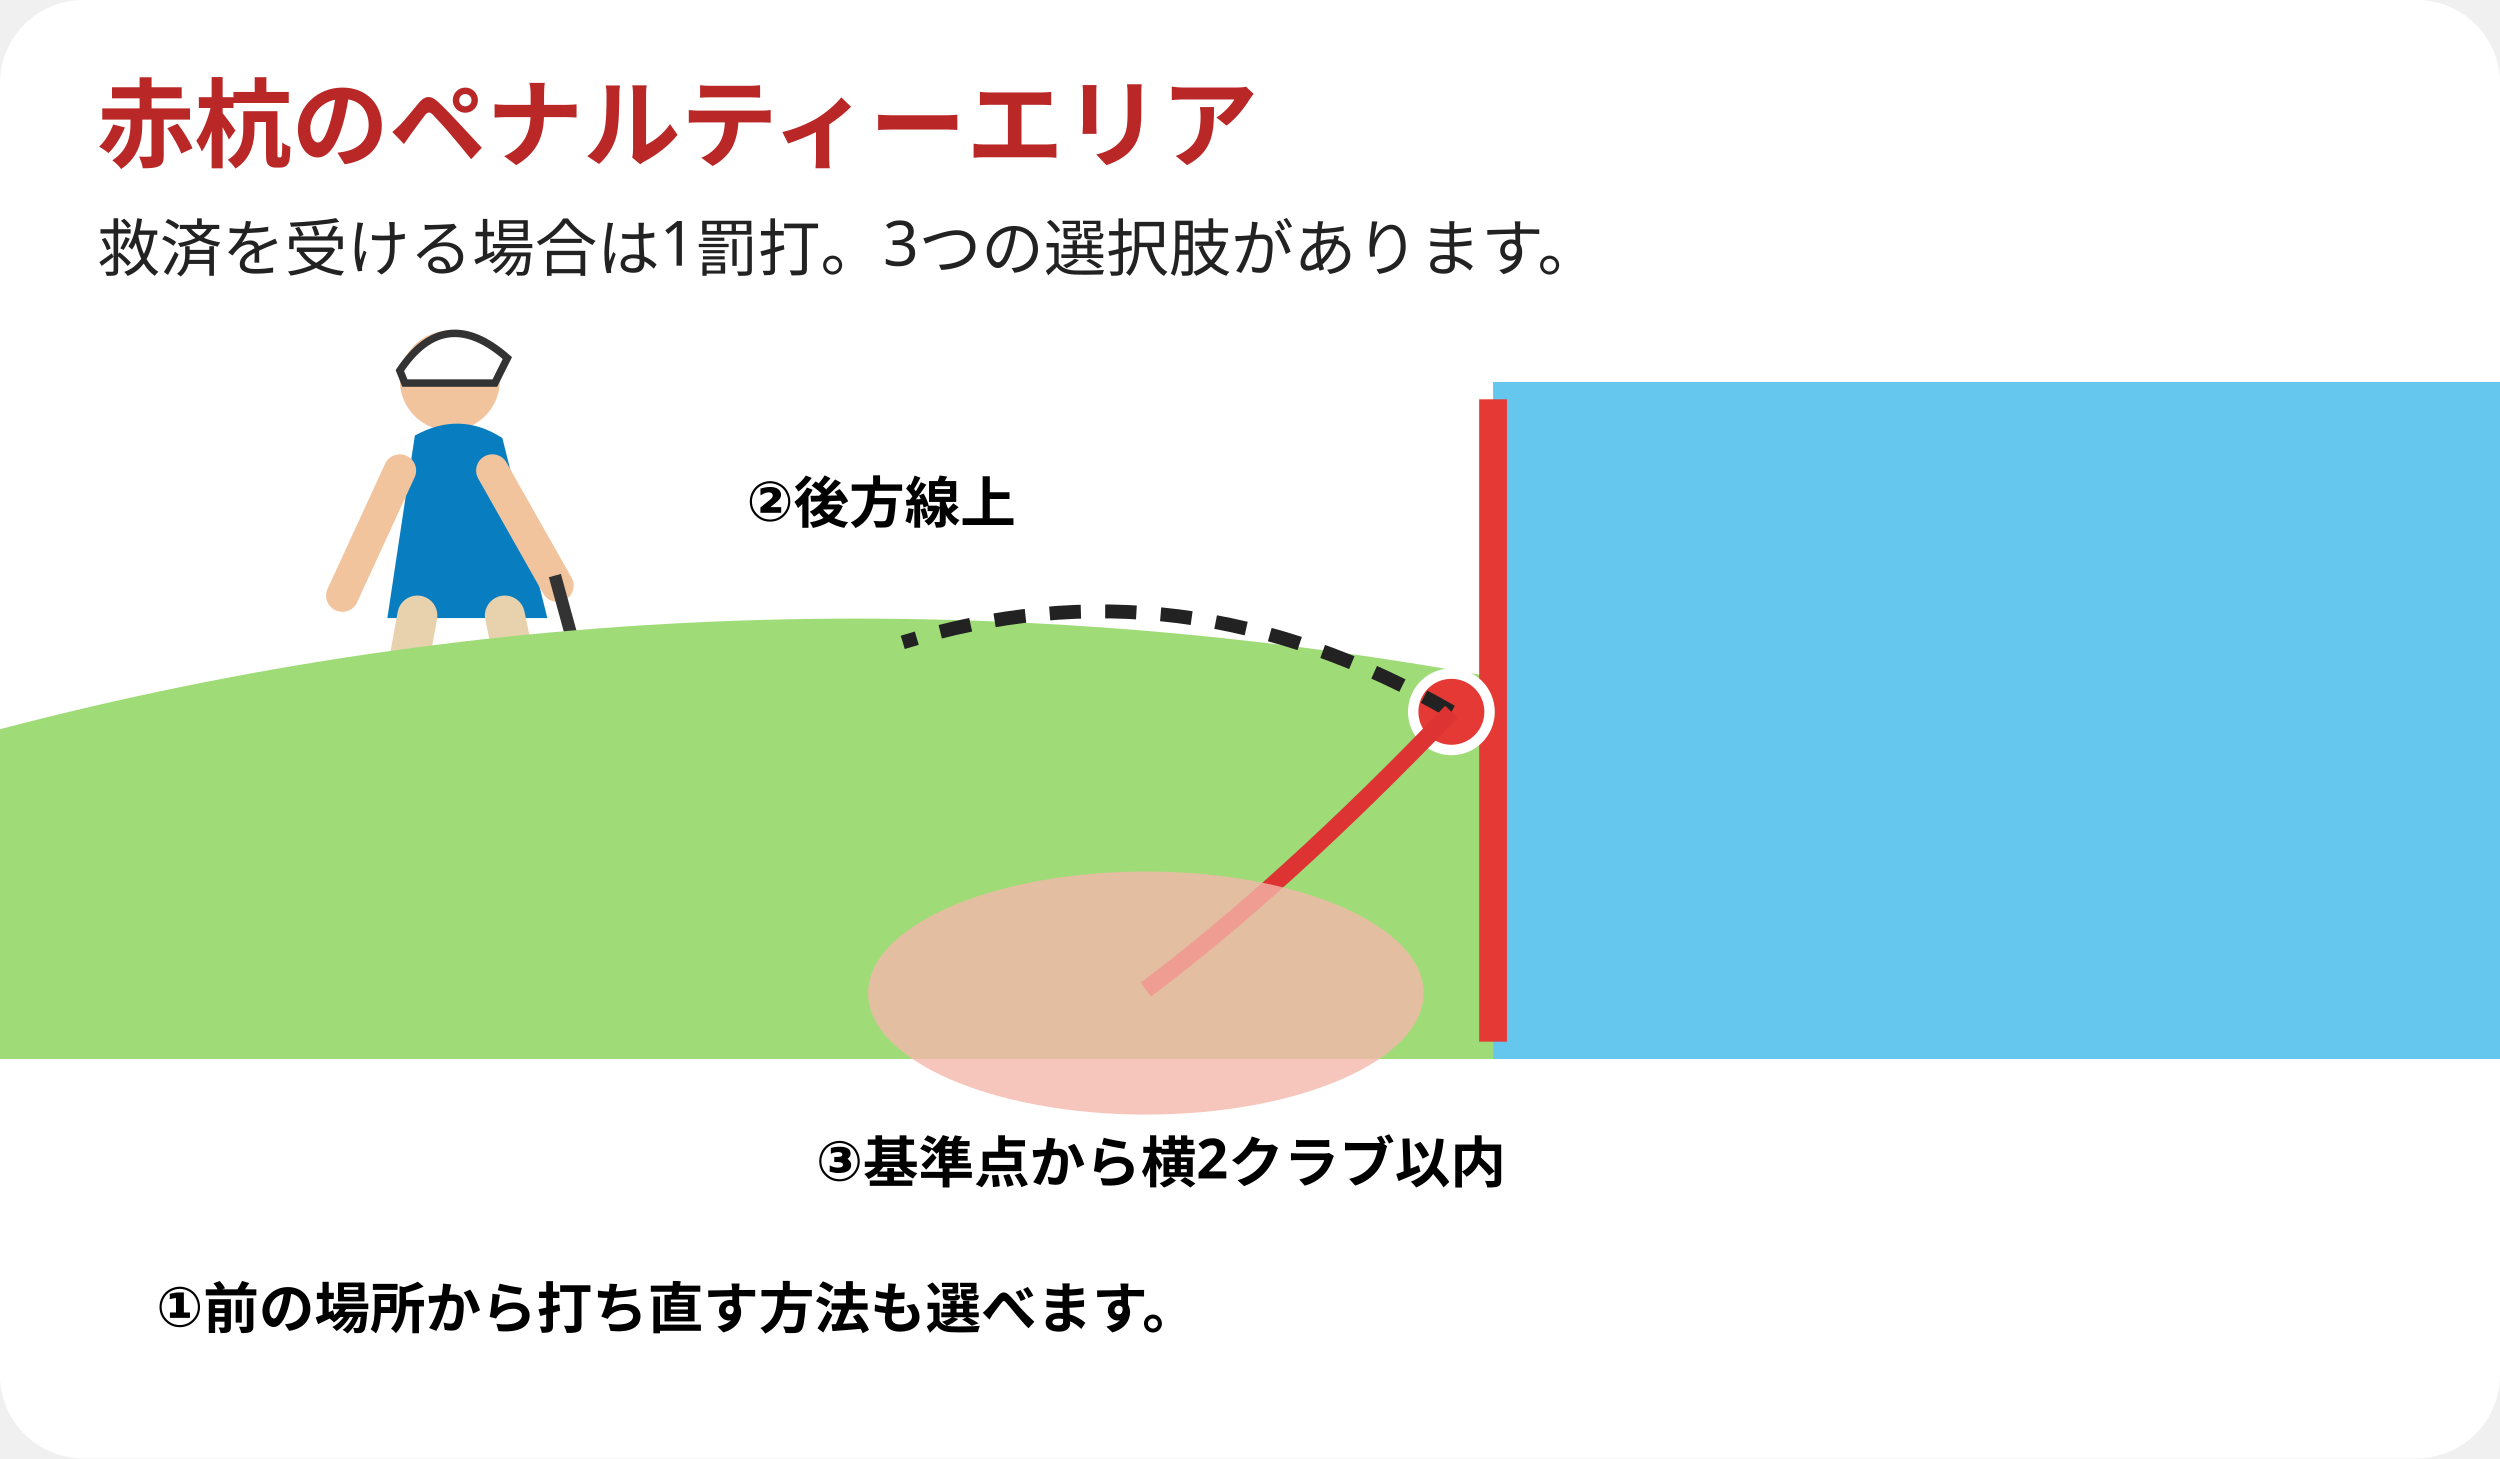
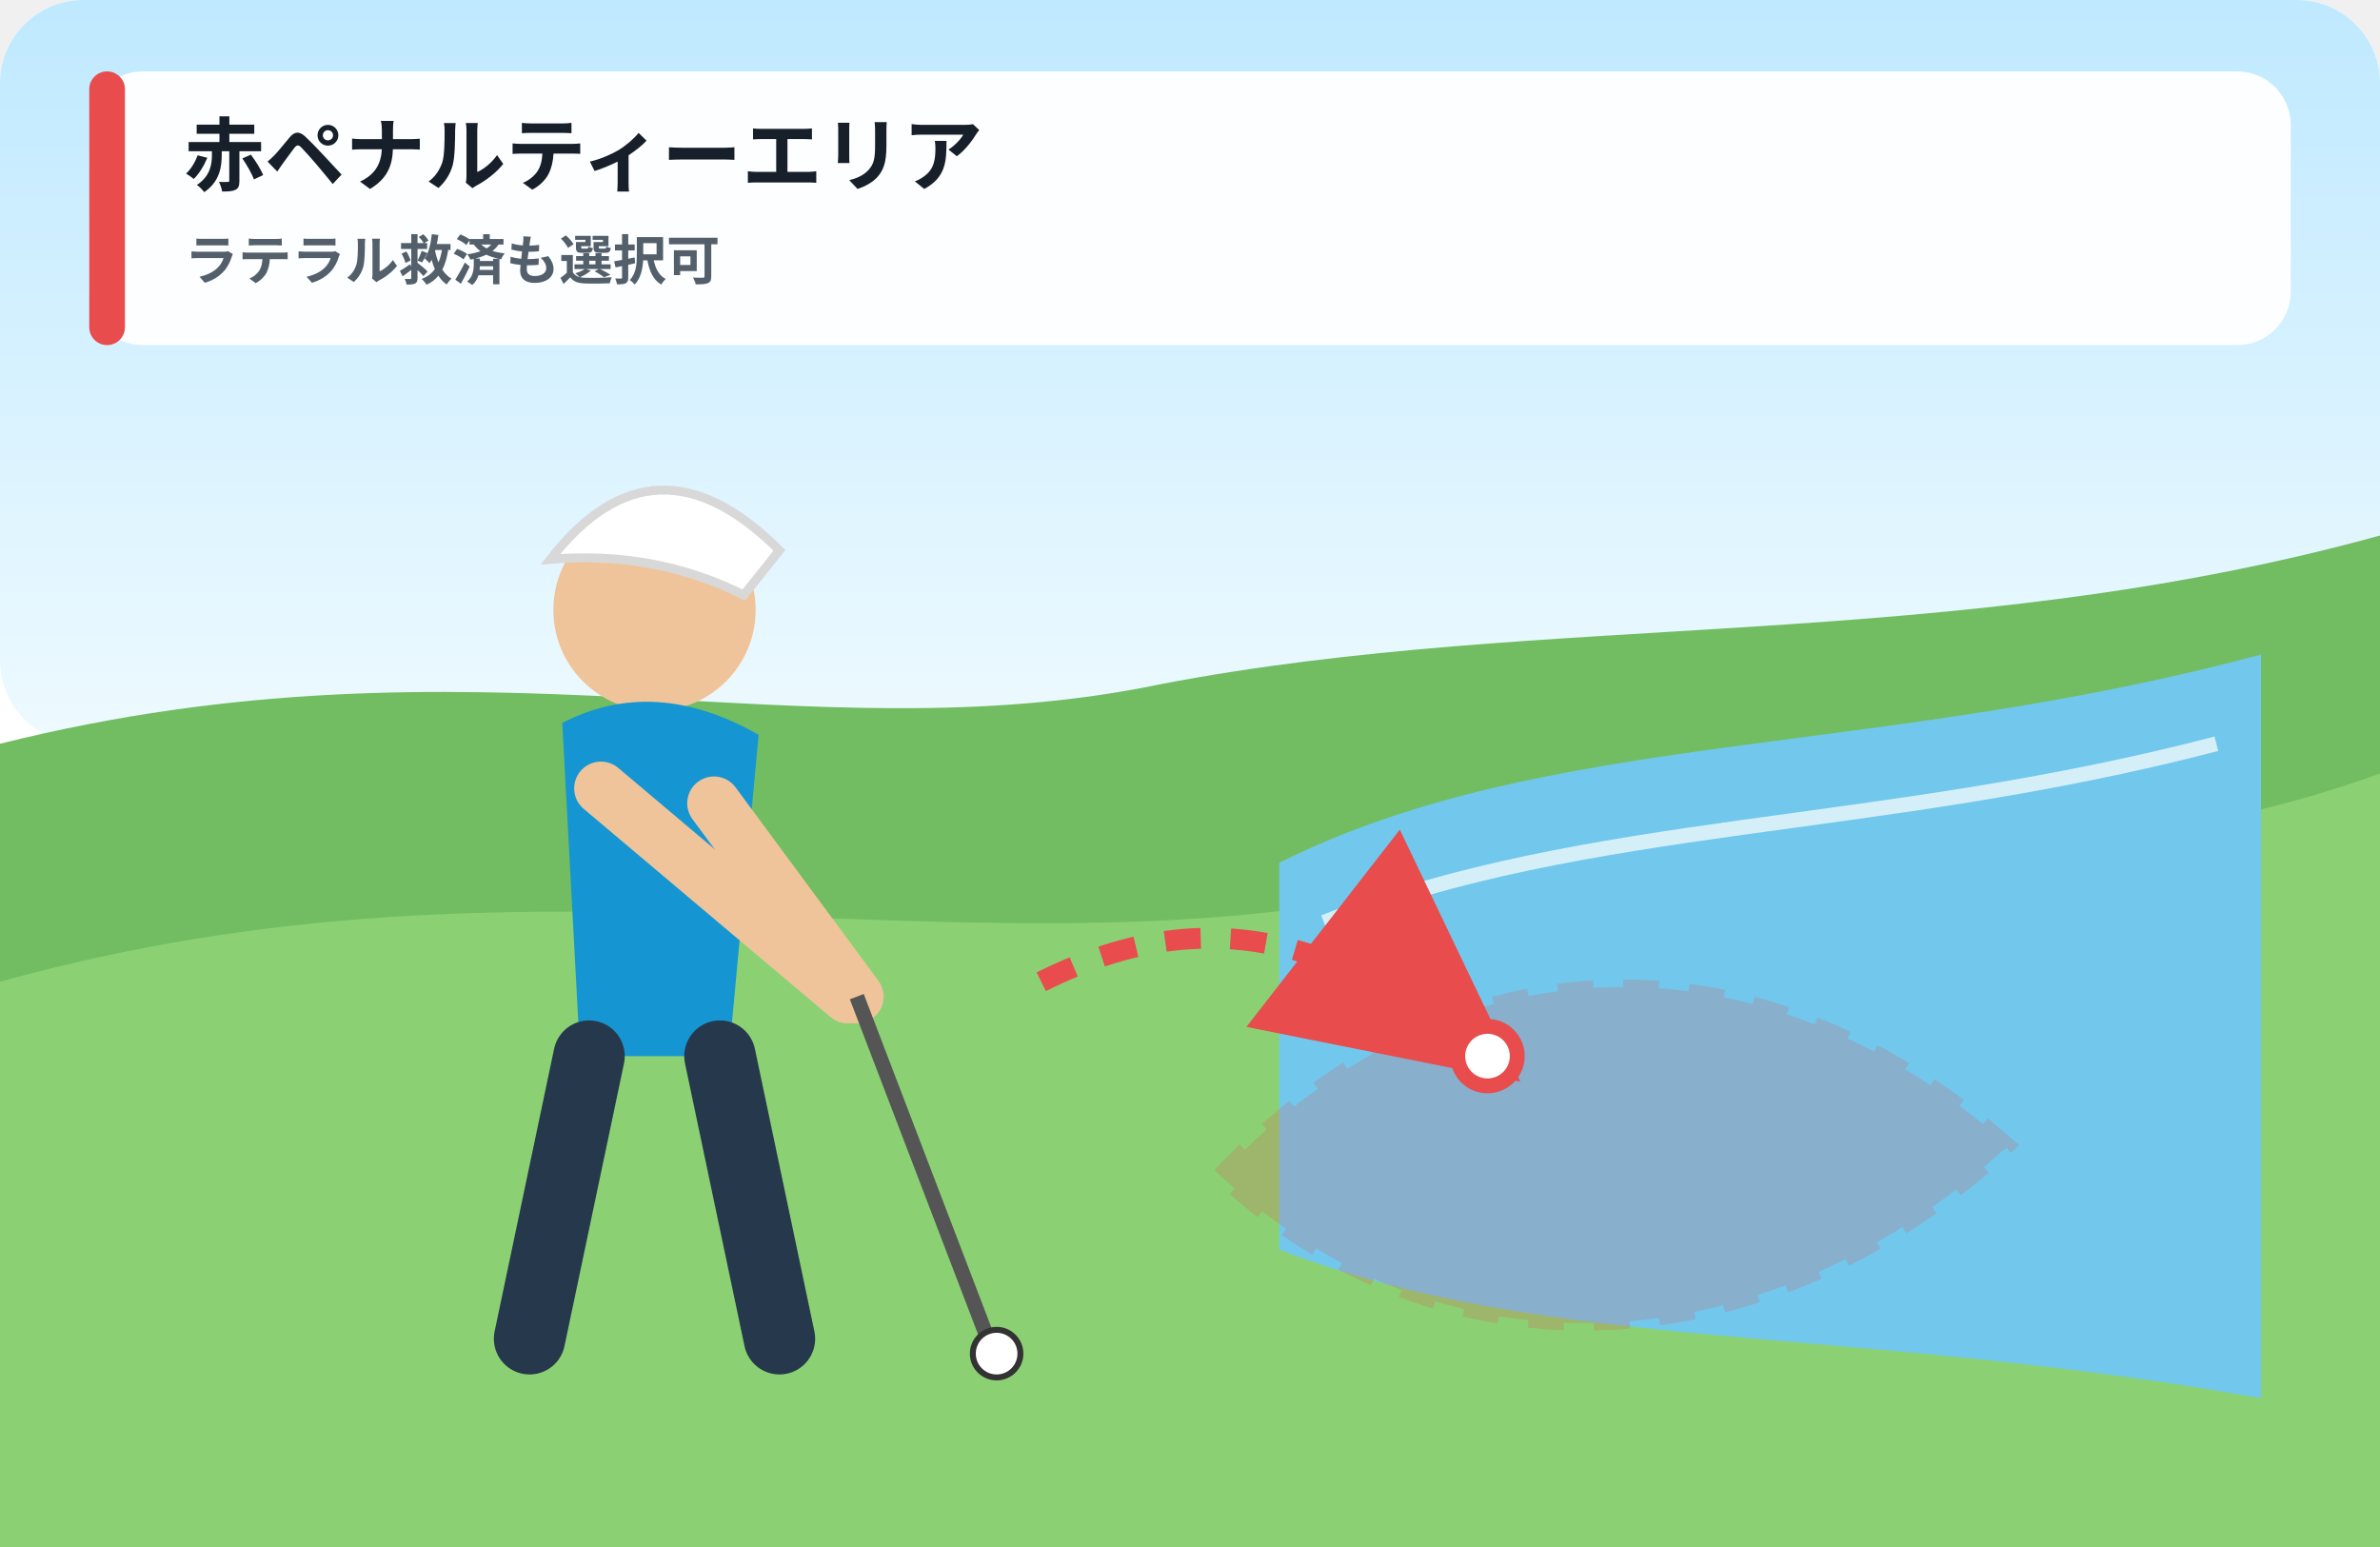
- <svg xmlns="http://www.w3.org/2000/svg" data-approved-style="20260921" viewBox="0 0 720 420">
-   <rect width="720" height="420" rx="24" fill="#fff" />
-   <g data-style="unified-golfer" transform="translate(95 88) scale(.72)">
-     <circle cx="48" cy="30" r="20" fill="#f2c49d" />
-     <path d="M28 26q18-27 43-5l-5 10H30z" fill="#fff" stroke="#333" stroke-width="3" />
-     <path d="M34 52q18-10 35 1l18 72H23z" fill="#087ec1" />
-     <path d="M28 66L5 116M65 66L91 112" stroke="#f2c49d" stroke-width="13" stroke-linecap="round" />
-     <path d="M35 124L23 190M70 124L84 190" stroke="#e8d1ad" stroke-width="16" stroke-linecap="round" />
-     <path d="M7 190h35M70 190h36" stroke="#fff" stroke-width="12" stroke-linecap="round" />
-     <path d="M90 108L112 188" stroke="#333" stroke-width="5" />
+ <svg xmlns="http://www.w3.org/2000/svg" viewBox="0 0 800 520">
+   <defs>
+     <linearGradient id="sky" x2="0" y2="1">
+       <stop stop-color="#bfe9ff" />
+       <stop offset="1" stop-color="#eefaff" />
+     </linearGradient>
+     <marker id="arrow" markerWidth="12" markerHeight="12" refX="10" refY="6" orient="auto">
+       <path d="M0 0L12 6L0 12Z" fill="#e84c4c" />
+     </marker>
+   </defs>
+   <rect width="800" height="520" rx="28" fill="#fff" />
+   <rect width="800" height="250" rx="28" fill="url(#sky)" />
+   <path d="M0 250 C160 210 270 255 390 230 C520 205 655 220 800 180 L800 520 L0 520Z" fill="#72bd62" />
+   <path d="M0 330 C180 280 320 330 470 300 C600 275 690 300 800 260 L800 520 L0 520Z" fill="#8bd174" />
+   <path d="M430 290 C520 245 630 255 760 220 L760 470 C620 445 520 455 430 420Z" fill="#71c8ec" />
+   <path d="M445 310 C535 275 630 280 745 250" fill="none" stroke="#fff" stroke-width="5" opacity=".7" />
+   <path d="M410 395 C485 315 590 310 675 385 C600 455 490 470 410 395Z" fill="#e84c4c" opacity=".20" stroke="#e84c4c" stroke-width="5" stroke-dasharray="12 10" />
+   <g transform="translate(220 205)">
+     <circle cx="0" cy="0" r="34" fill="#f0c49a" />
+     <path d="M-35 -17 Q0 -62 42 -20 L30 -5 Q0 -20 -35 -17Z" fill="#fff" stroke="#d8d8d8" stroke-width="3" />
+     <path d="M-31 38 Q0 22 35 42 L25 150 L-25 150Z" fill="#1596d2" />
+     <path d="M-22 150 L-42 245" stroke="#26384b" stroke-width="24" stroke-linecap="round" />
+     <path d="M22 150 L42 245" stroke="#26384b" stroke-width="24" stroke-linecap="round" />
+     <path d="M-18 60 L65 130" stroke="#f0c49a" stroke-width="18" stroke-linecap="round" />
+     <path d="M20 65 L68 130" stroke="#f0c49a" stroke-width="18" stroke-linecap="round" />
+     <line x1="68" y1="130" x2="112" y2="245" stroke="#555" stroke-width="5" />
+     <circle cx="115" cy="250" r="8" fill="#fff" stroke="#333" stroke-width="2" />
  </g>
-   <text x="28" y="46" font-family="sans-serif" font-size="28" font-weight="700" fill="#b92727">赤杭のペナルティーエリア</text>
-   <text x="28" y="78" font-family="sans-serif" font-size="18" fill="#222">救済を受ける場合は1罰打。3つの選択肢があります。</text>
-   <path d="M0 210Q210 155 430 195V305H0Z" fill="#9fdc78" />
-   <path d="M430 110H720V305H430Z" fill="#65c7ee" />
-   <line x1="430" y1="115" x2="430" y2="300" stroke="#e53935" stroke-width="8" />
-   <circle cx="418" cy="205" r="11" fill="#e53935" stroke="#fff" stroke-width="3" />
-   <path d="M418 205 Q340 160 260 185" fill="none" stroke="#222" stroke-width="4" stroke-dasharray="9 7" />
-   <text x="215" y="150" font-family="sans-serif" font-size="16" font-weight="700">②後方線上</text>
-   <path d="M418 205 Q370 255 330 285" fill="none" stroke="#d33" stroke-width="5" />
-   <ellipse cx="330" cy="286" rx="80" ry="35" fill="#f4b7aa" opacity=".8" />
-   <text x="235" y="340" font-family="sans-serif" font-size="16" font-weight="700">③基準点から横2クラブ以内</text>
-   <text x="45" y="382" font-family="sans-serif" font-size="16" font-weight="700">①前の場所から打ち直す方法も選べます。</text>
+   <path d="M350 330 C410 300 455 320 500 355" fill="none" stroke="#e84c4c" stroke-width="7" stroke-dasharray="12 10" marker-end="url(#arrow)" />
+   <rect x="30" y="24" width="740" height="92" rx="18" fill="#fff" opacity=".96" />
+   <rect x="30" y="24" width="12" height="92" rx="6" fill="#e84c4c" />
+   <text x="62" y="62" font-family="-apple-system,BlinkMacSystemFont,'Noto Sans JP',sans-serif" font-size="27" font-weight="800" fill="#17202a">赤ペナルティーエリア</text>
+   <text x="62" y="94" font-family="-apple-system,BlinkMacSystemFont,'Noto Sans JP',sans-serif" font-size="18" font-weight="700" fill="#53606c">ラテラル救済も選択可</text>
+   <circle cx="500" cy="355" r="10" fill="#fff" stroke="#e84c4c" stroke-width="5" />
</svg>
